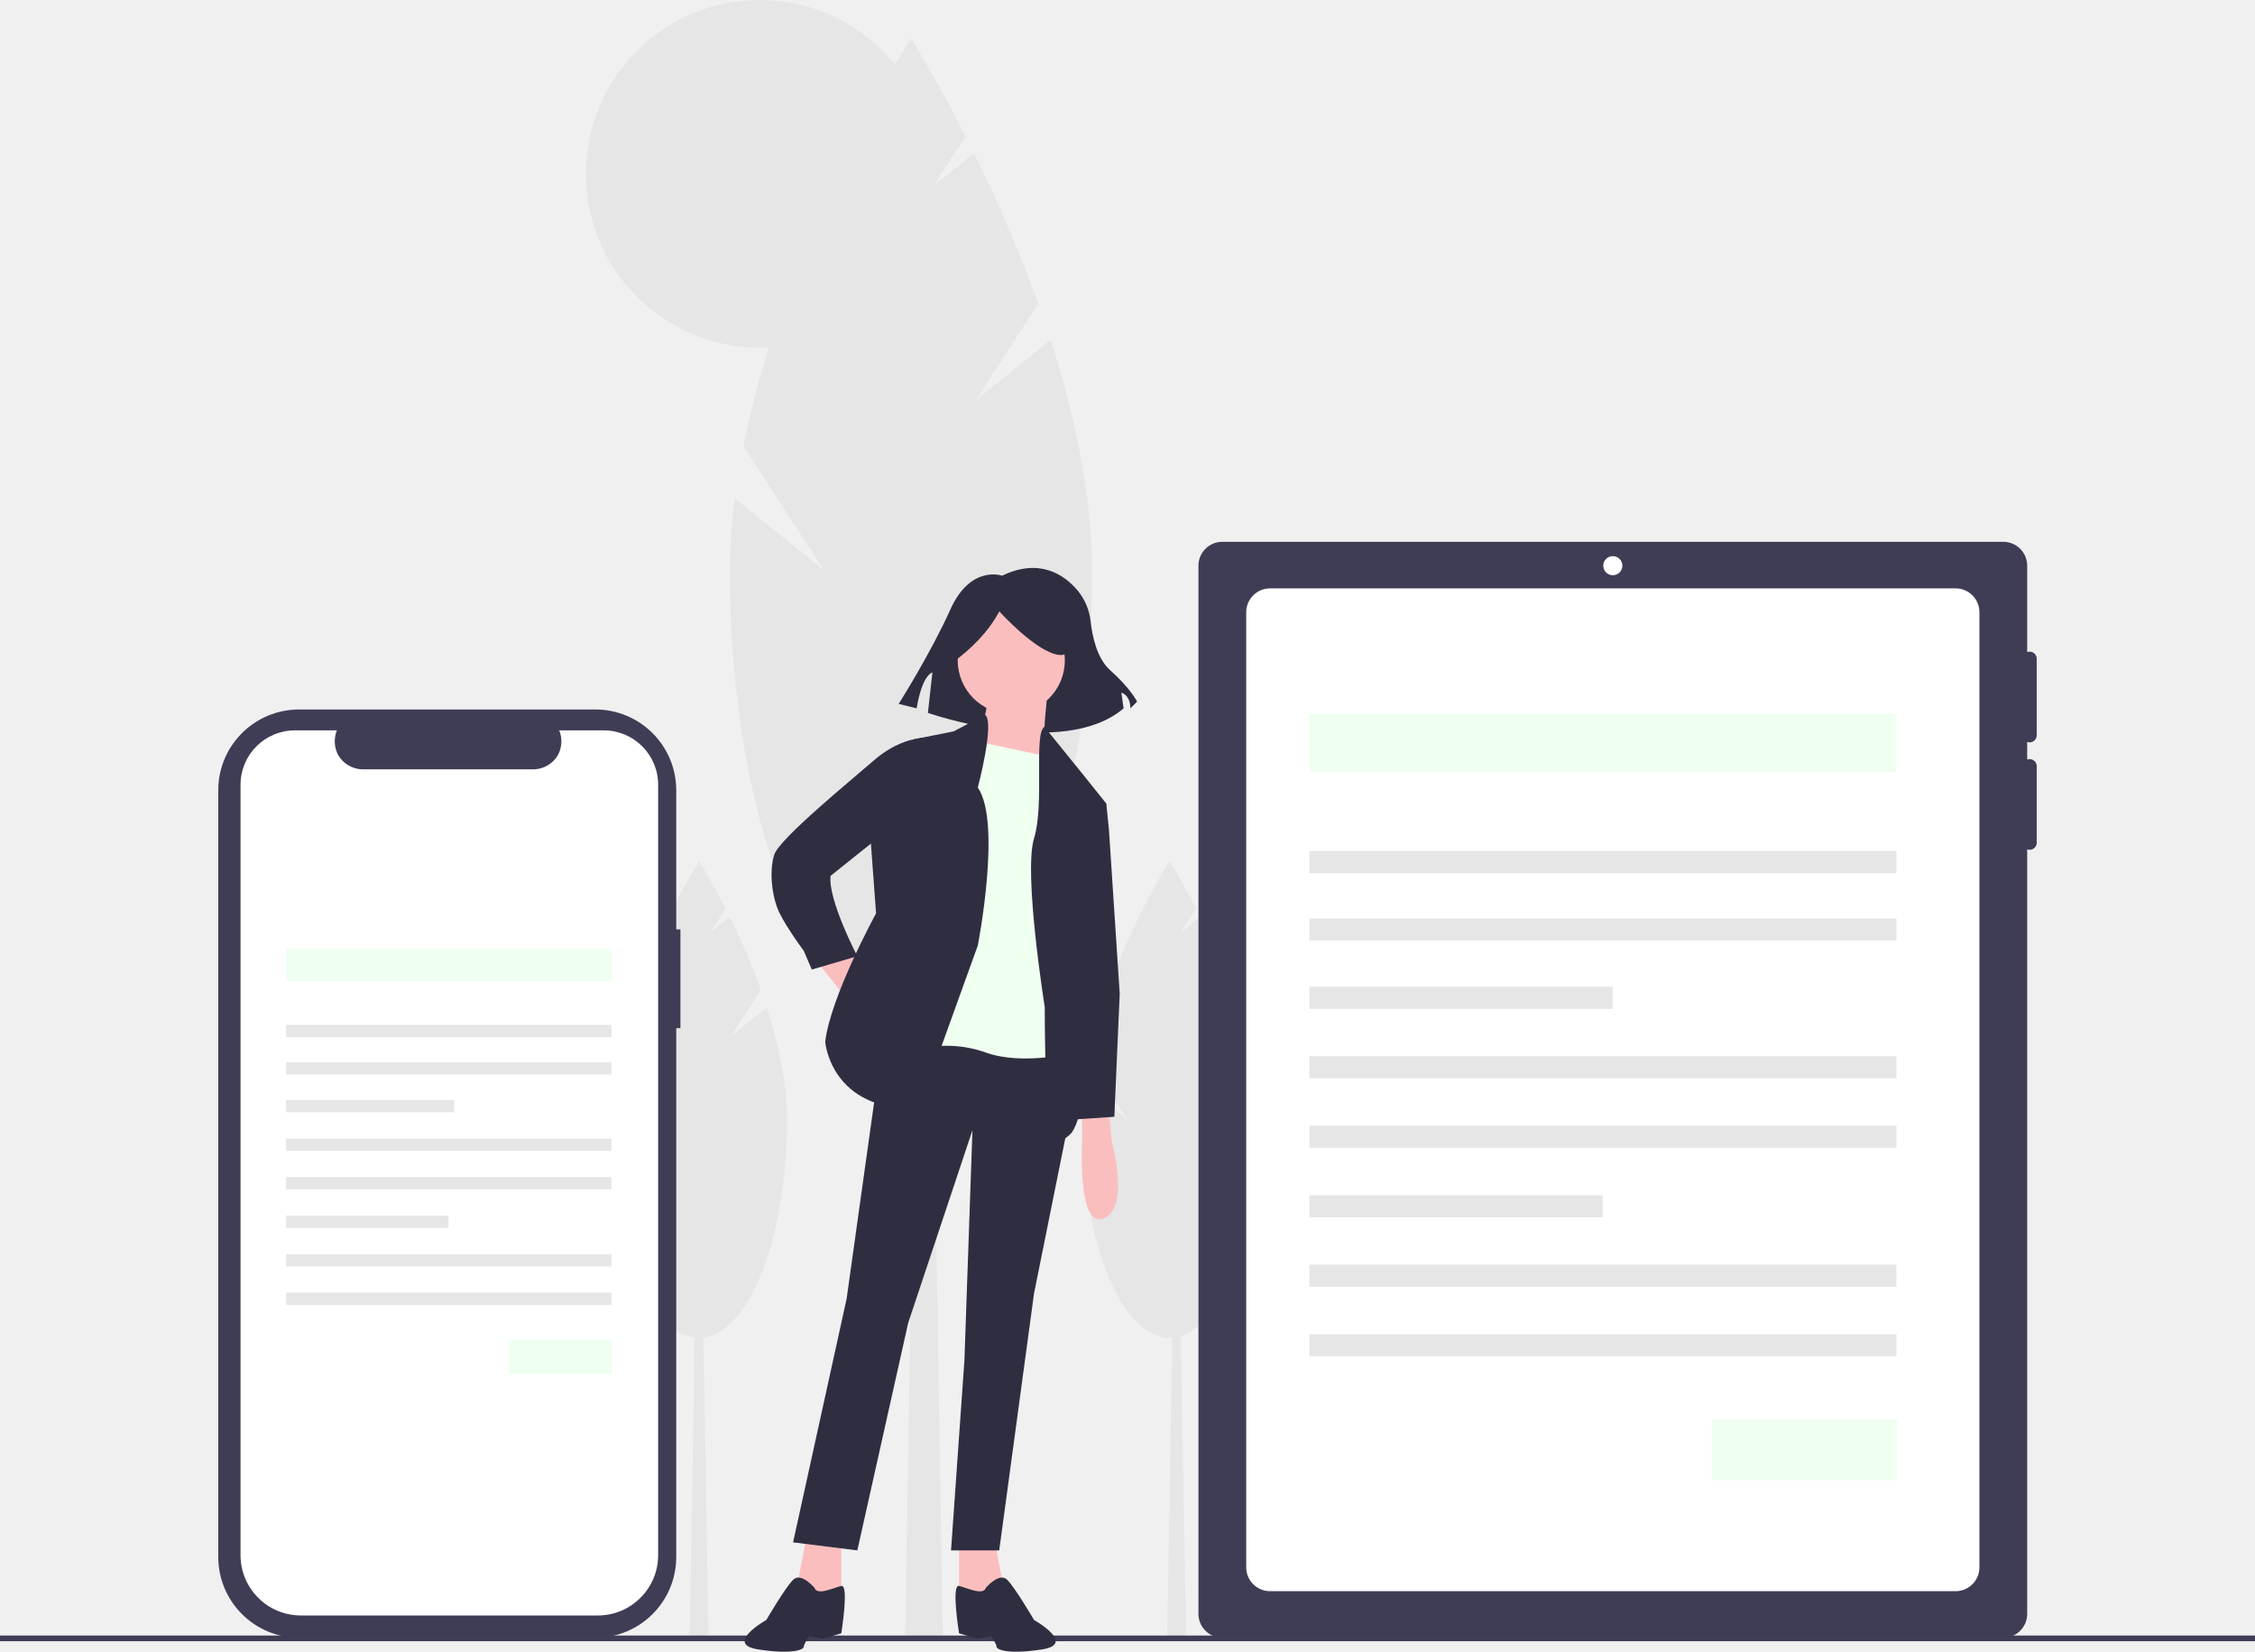
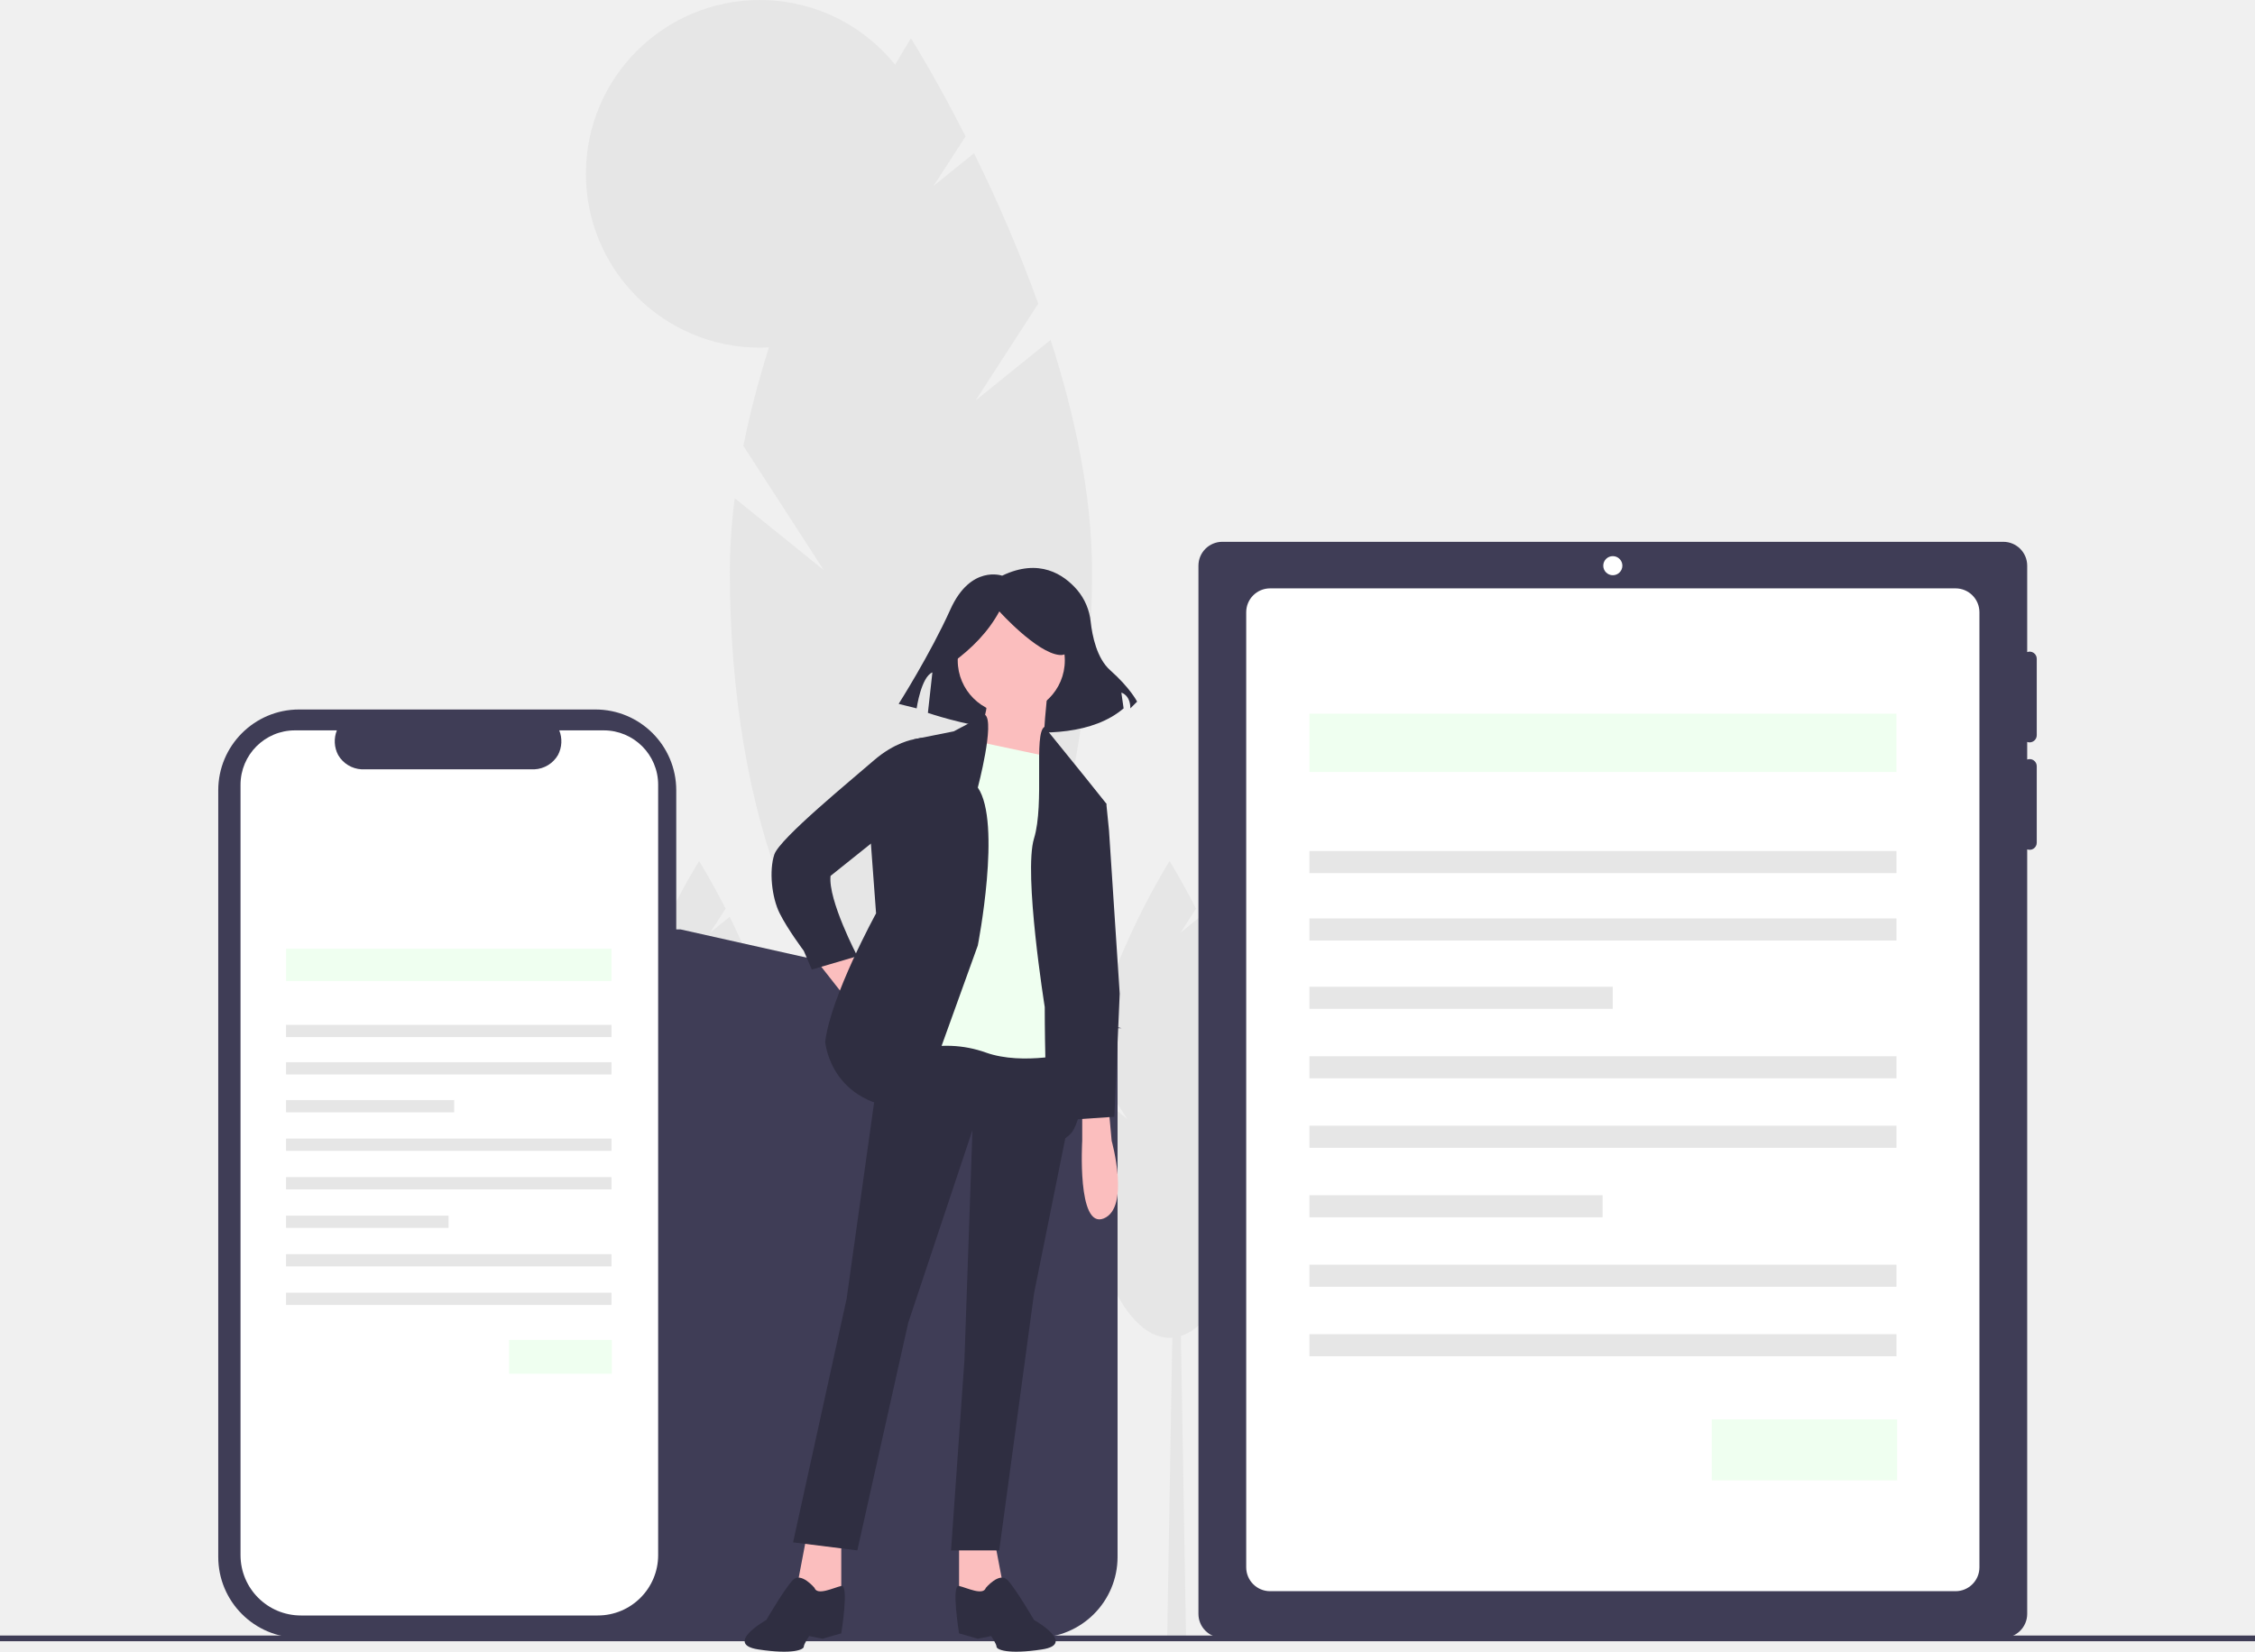
<svg xmlns="http://www.w3.org/2000/svg" data-name="Layer 1" width="888" height="650.612" viewBox="0 0 888 650.612">
  <polygon points="467.054 645.101 459.629 645.101 462.104 499.91 464.579 499.91 467.054 645.101" fill="#e6e6e6" />
  <path d="M628.911,533.064l11.965-18.491a277.221,277.221,0,0,0-12.275-28.735l-7.737,6.249,6.126-9.467c-5.838-11.492-10.432-18.733-10.432-18.733s-23.996,37.814-32.013,77.85l15.354,23.728-16.997-13.729a112.157,112.157,0,0,0-.933,14.064c0,47.416,15.486,85.854,34.589,85.854s34.589-38.438,34.589-85.854c0-14.699-3.325-30.078-7.913-44.304Z" transform="translate(-156 -124.6939)" fill="#e6e6e6" />
  <polygon points="279.016 645.101 271.592 645.101 274.067 499.91 276.541 499.91 279.016 645.101" fill="#e6e6e6" />
  <path d="M443.657,533.064,455.622,514.573a277.221,277.221,0,0,0-12.275-28.735l-7.737,6.249,6.126-9.467c-5.838-11.492-10.432-18.733-10.432-18.733s-23.996,37.814-32.013,77.85l15.354,23.728-16.997-13.729a112.157,112.157,0,0,0-.933,14.064c0,47.416,15.486,85.854,34.589,85.854s34.589-38.438,34.589-85.854c0-14.699-3.325-30.078-7.913-44.304Z" transform="translate(-156 -124.6939)" fill="#e6e6e6" />
  <polygon points="371.285 644.652 356.436 644.652 361.386 346.022 366.336 346.022 371.285 644.652" fill="#e6e6e6" />
  <path d="M540.194,282.432l24.67-38.127a571.604,571.604,0,0,0-25.31-59.249l-15.953,12.885,12.631-19.521c-12.038-23.696-21.51-38.626-21.51-38.626s-49.477,77.968-66.007,160.519l31.658,48.926-35.047-28.307a231.256,231.256,0,0,0-1.923,28.998c0,97.767,31.93,177.023,71.319,177.023s71.319-79.256,71.319-177.023c0-30.309-6.857-62.019-16.316-91.351Z" transform="translate(-156 -124.6939)" fill="#e6e6e6" />
  <circle cx="299.195" cy="68.471" r="68.471" fill="#e6e6e6" />
  <rect y="644.24" width="888" height="2.241" fill="#3f3d56" />
  <path d="M955.232,417.116a2.822,2.822,0,0,0,2.822-2.822V384.198a2.794,2.794,0,0,0-3.762-2.649v-34.031a9.405,9.405,0,0,0-9.405-9.405H637.341a9.405,9.405,0,0,0-9.405,9.405V760.401a9.405,9.405,0,0,0,9.405,9.405H944.887a9.405,9.405,0,0,0,9.405-9.405V459.266a2.794,2.794,0,0,0,3.762-2.649V426.521a2.794,2.794,0,0,0-3.762-2.649v-6.929A2.795,2.795,0,0,0,955.232,417.116Z" transform="translate(-156 -124.6939)" fill="#3f3d56" />
  <path d="M926.077,356.453a9.405,9.405,0,0,1,9.405,9.405v376.203a9.405,9.405,0,0,1-9.405,9.405H656.151a9.405,9.405,0,0,1-9.405-9.405V365.858a9.405,9.405,0,0,1,9.405-9.405H926.077" transform="translate(-156 -124.6939)" fill="#fff" />
  <circle cx="635.114" cy="222.824" r="3.762" fill="#fff" />
  <rect x="515.639" y="281.11" width="231.169" height="22.973" fill="#effff0" />
  <rect x="515.639" y="335.224" width="231.169" height="8.701" fill="#e6e6e6" />
  <rect x="515.639" y="361.782" width="231.169" height="8.701" fill="#e6e6e6" />
  <rect x="515.639" y="388.677" width="119.445" height="8.701" fill="#e6e6e6" />
  <rect x="515.639" y="416.049" width="231.169" height="8.701" fill="#e6e6e6" />
  <rect x="515.639" y="443.421" width="231.169" height="8.701" fill="#e6e6e6" />
  <rect x="515.639" y="470.793" width="115.445" height="8.701" fill="#e6e6e6" />
  <rect x="515.639" y="498.165" width="231.169" height="8.701" fill="#e6e6e6" />
  <rect x="515.639" y="525.537" width="231.169" height="8.701" fill="#e6e6e6" />
  <rect x="674.084" y="559.11" width="73" height="24" fill="#effff0" />
-   <path d="M423.946,490.776h-1.645V436.001a31.839,31.839,0,0,0-31.839-31.839H273.785a31.839,31.839,0,0,0-31.839,31.839V737.967a31.839,31.839,0,0,0,31.839,31.839H390.462a31.839,31.839,0,0,0,31.839-31.839V529.698h1.645Z" transform="translate(-156 -124.6939)" fill="#3f3d56" />
+   <path d="M423.946,490.776h-1.645V436.001a31.839,31.839,0,0,0-31.839-31.839H273.785a31.839,31.839,0,0,0-31.839,31.839V737.967a31.839,31.839,0,0,0,31.839,31.839h290.462a31.839,31.839,0,0,0,31.839-31.839V529.698h1.645Z" transform="translate(-156 -124.6939)" fill="#3f3d56" />
  <path d="M415.175,433.817V737.257a23.778,23.778,0,0,1-23.778,23.778H274.495A23.778,23.778,0,0,1,250.717,737.257V433.817a21.432,21.432,0,0,1,21.432-21.432h16.505a11.603,11.603,0,0,0,.506,9.711,11.342,11.342,0,0,0,9.278,5.638h68.013a11.341,11.341,0,0,0,9.278-5.639,11.604,11.604,0,0,0,.505-9.71h17.508A21.432,21.432,0,0,1,415.175,433.817Z" transform="translate(-156 -124.6939)" fill="#fff" />
  <path d="M550.632,351.458s-12.402-4.429-20.375,13.288-20.375,37.206-20.375,37.206L516.969,403.724s1.772-12.402,6.201-14.174l-1.772,15.946s53.152,18.603,77.07-1.772l-.886-6.201s3.543.886,3.543,6.201l2.658-2.658s-2.658-5.315-10.63-12.402c-5.233-4.652-7.031-13.501-7.649-19.034a23.033,23.033,0,0,0-5.303-12.543C574.903,350.947,565.249,344.42,550.632,351.458Z" transform="translate(-156 -124.6939)" fill="#2f2e41" />
  <polygon points="321.794 378.753 333.391 393.513 340.772 385.078 334.446 374.535 321.794 378.753" fill="#fbbebe" />
  <polygon points="317.577 605.429 313.36 627.569 323.903 632.841 331.283 627.569 331.283 605.429 317.577 605.429" fill="#fbbebe" />
  <polygon points="391.378 605.429 395.596 627.569 385.053 632.841 377.672 627.569 377.672 605.429 391.378 605.429" fill="#fbbebe" />
  <polygon points="348.152 406.165 333.391 511.595 312.305 607.538 337.609 610.701 357.641 521.084 382.944 445.174 379.781 535.845 374.51 610.701 393.487 610.701 407.193 509.487 422.349 434.236 421.953 406.165 348.152 406.165" fill="#2f2e41" />
  <path d="M476.74,750.155s-5.272-6.326-8.434-3.163-10.543,15.815-10.543,15.815-16.869,9.489-3.163,11.597,17.923,0,17.923-1.054,2.109-4.217,2.109-4.217l5.272,1.054,7.38-2.109s3.163-19.426,0-18.675S477.794,753.318,476.74,750.155Z" transform="translate(-156 -124.6939)" fill="#2f2e41" />
  <path d="M544.216,750.155s5.272-6.326,8.434-3.163,10.543,15.815,10.543,15.815,16.869,9.489,3.163,11.597-17.923,0-17.923-1.054-2.109-4.217-2.109-4.217l-5.272,1.054-7.38-2.109s-3.163-19.426,0-18.675S543.161,753.318,544.216,750.155Z" transform="translate(-156 -124.6939)" fill="#2f2e41" />
  <circle cx="398.231" cy="260.143" r="21.086" fill="#fbbebe" />
  <path d="M568.465,398.016s-2.109,17.923-1.054,22.14,3.163,10.543,3.163,10.543l-33.738-6.326s9.489-20.032,7.38-23.195S568.465,398.016,568.465,398.016Z" transform="translate(-156 -124.6939)" fill="#fbbebe" />
  <path d="M571.628,423.319l-34.792-7.38L516.803,538.239a45.676,45.676,0,0,1,27.412,1.054c14.76,5.272,34.792,0,34.792,0l-4.217-114.92Z" transform="translate(-156 -124.6939)" fill="#effff0" />
  <path d="M543.922,406.253,531.564,412.776l-15.815,3.163-16.869,40.064,2.109,28.466s-17.923,32.684-20.032,50.607c0,0,2.109,27.412,36.901,26.358l23.195-64.313s9.489-48.498,0-62.204C541.053,434.916,547.845,409.218,543.922,406.253Z" transform="translate(-156 -124.6939)" fill="#2f2e41" />
  <path d="M522.075,415.939l-3.414-.582-2.912.582s-7.38,1.054-15.815,8.434-36.901,30.575-39.009,36.901-1.054,16.869,2.109,23.195,9.489,14.76,9.489,14.76l3.163,7.38,17.923-5.272s-11.597-22.14-10.543-31.629L504.152,452.84Z" transform="translate(-156 -124.6939)" fill="#2f2e41" />
  <path d="M567.297,411.019,583.225,430.699l8.434,10.543L581.116,477.089l-5.272,30.575s12.652,48.498,2.109,63.259c0,0-6.326,7.38-8.434-1.054s-2.109-48.498-2.109-48.498-8.434-52.715-4.217-66.421S562.967,413.48,567.297,411.019Z" transform="translate(-156 -124.6939)" fill="#2f2e41" />
  <path d="M582.171,563.542V574.085s-2.109,34.792,8.434,30.575,3.163-30.575,3.163-30.575l-1.054-11.597Z" transform="translate(-156 -124.6939)" fill="#fbbebe" />
  <path d="M530.726,385.961c8.019-5.803,14.51-12.488,18.804-20.439,0,0,14.716,16.351,23.709,17.169s.818-19.621.818-19.621l-16.351-4.088-15.534,1.635-12.263,8.176Z" transform="translate(-156 -124.6939)" fill="#2f2e41" />
  <polygon points="427.225 313.385 435.659 316.548 436.714 327.091 440.931 391.404 438.822 439.903 423.008 440.957 417.736 387.187 415.628 328.146 427.225 313.385" fill="#2f2e41" />
  <rect x="112.639" y="373.689" width="128.154" height="12.736" fill="#effff0" />
  <rect x="112.639" y="403.688" width="128.154" height="4.824" fill="#e6e6e6" />
  <rect x="112.639" y="418.411" width="128.154" height="4.824" fill="#e6e6e6" />
  <rect x="112.639" y="433.321" width="66.217" height="4.824" fill="#e6e6e6" />
  <rect x="112.639" y="448.495" width="128.154" height="4.824" fill="#e6e6e6" />
  <rect x="112.639" y="463.67" width="128.154" height="4.824" fill="#e6e6e6" />
  <rect x="112.639" y="478.844" width="64" height="4.824" fill="#e6e6e6" />
  <rect x="112.639" y="494.018" width="128.154" height="4.824" fill="#e6e6e6" />
  <rect x="112.639" y="509.193" width="128.154" height="4.824" fill="#e6e6e6" />
  <rect x="200.477" y="527.805" width="40.469" height="13.305" fill="#effff0" />
</svg>
